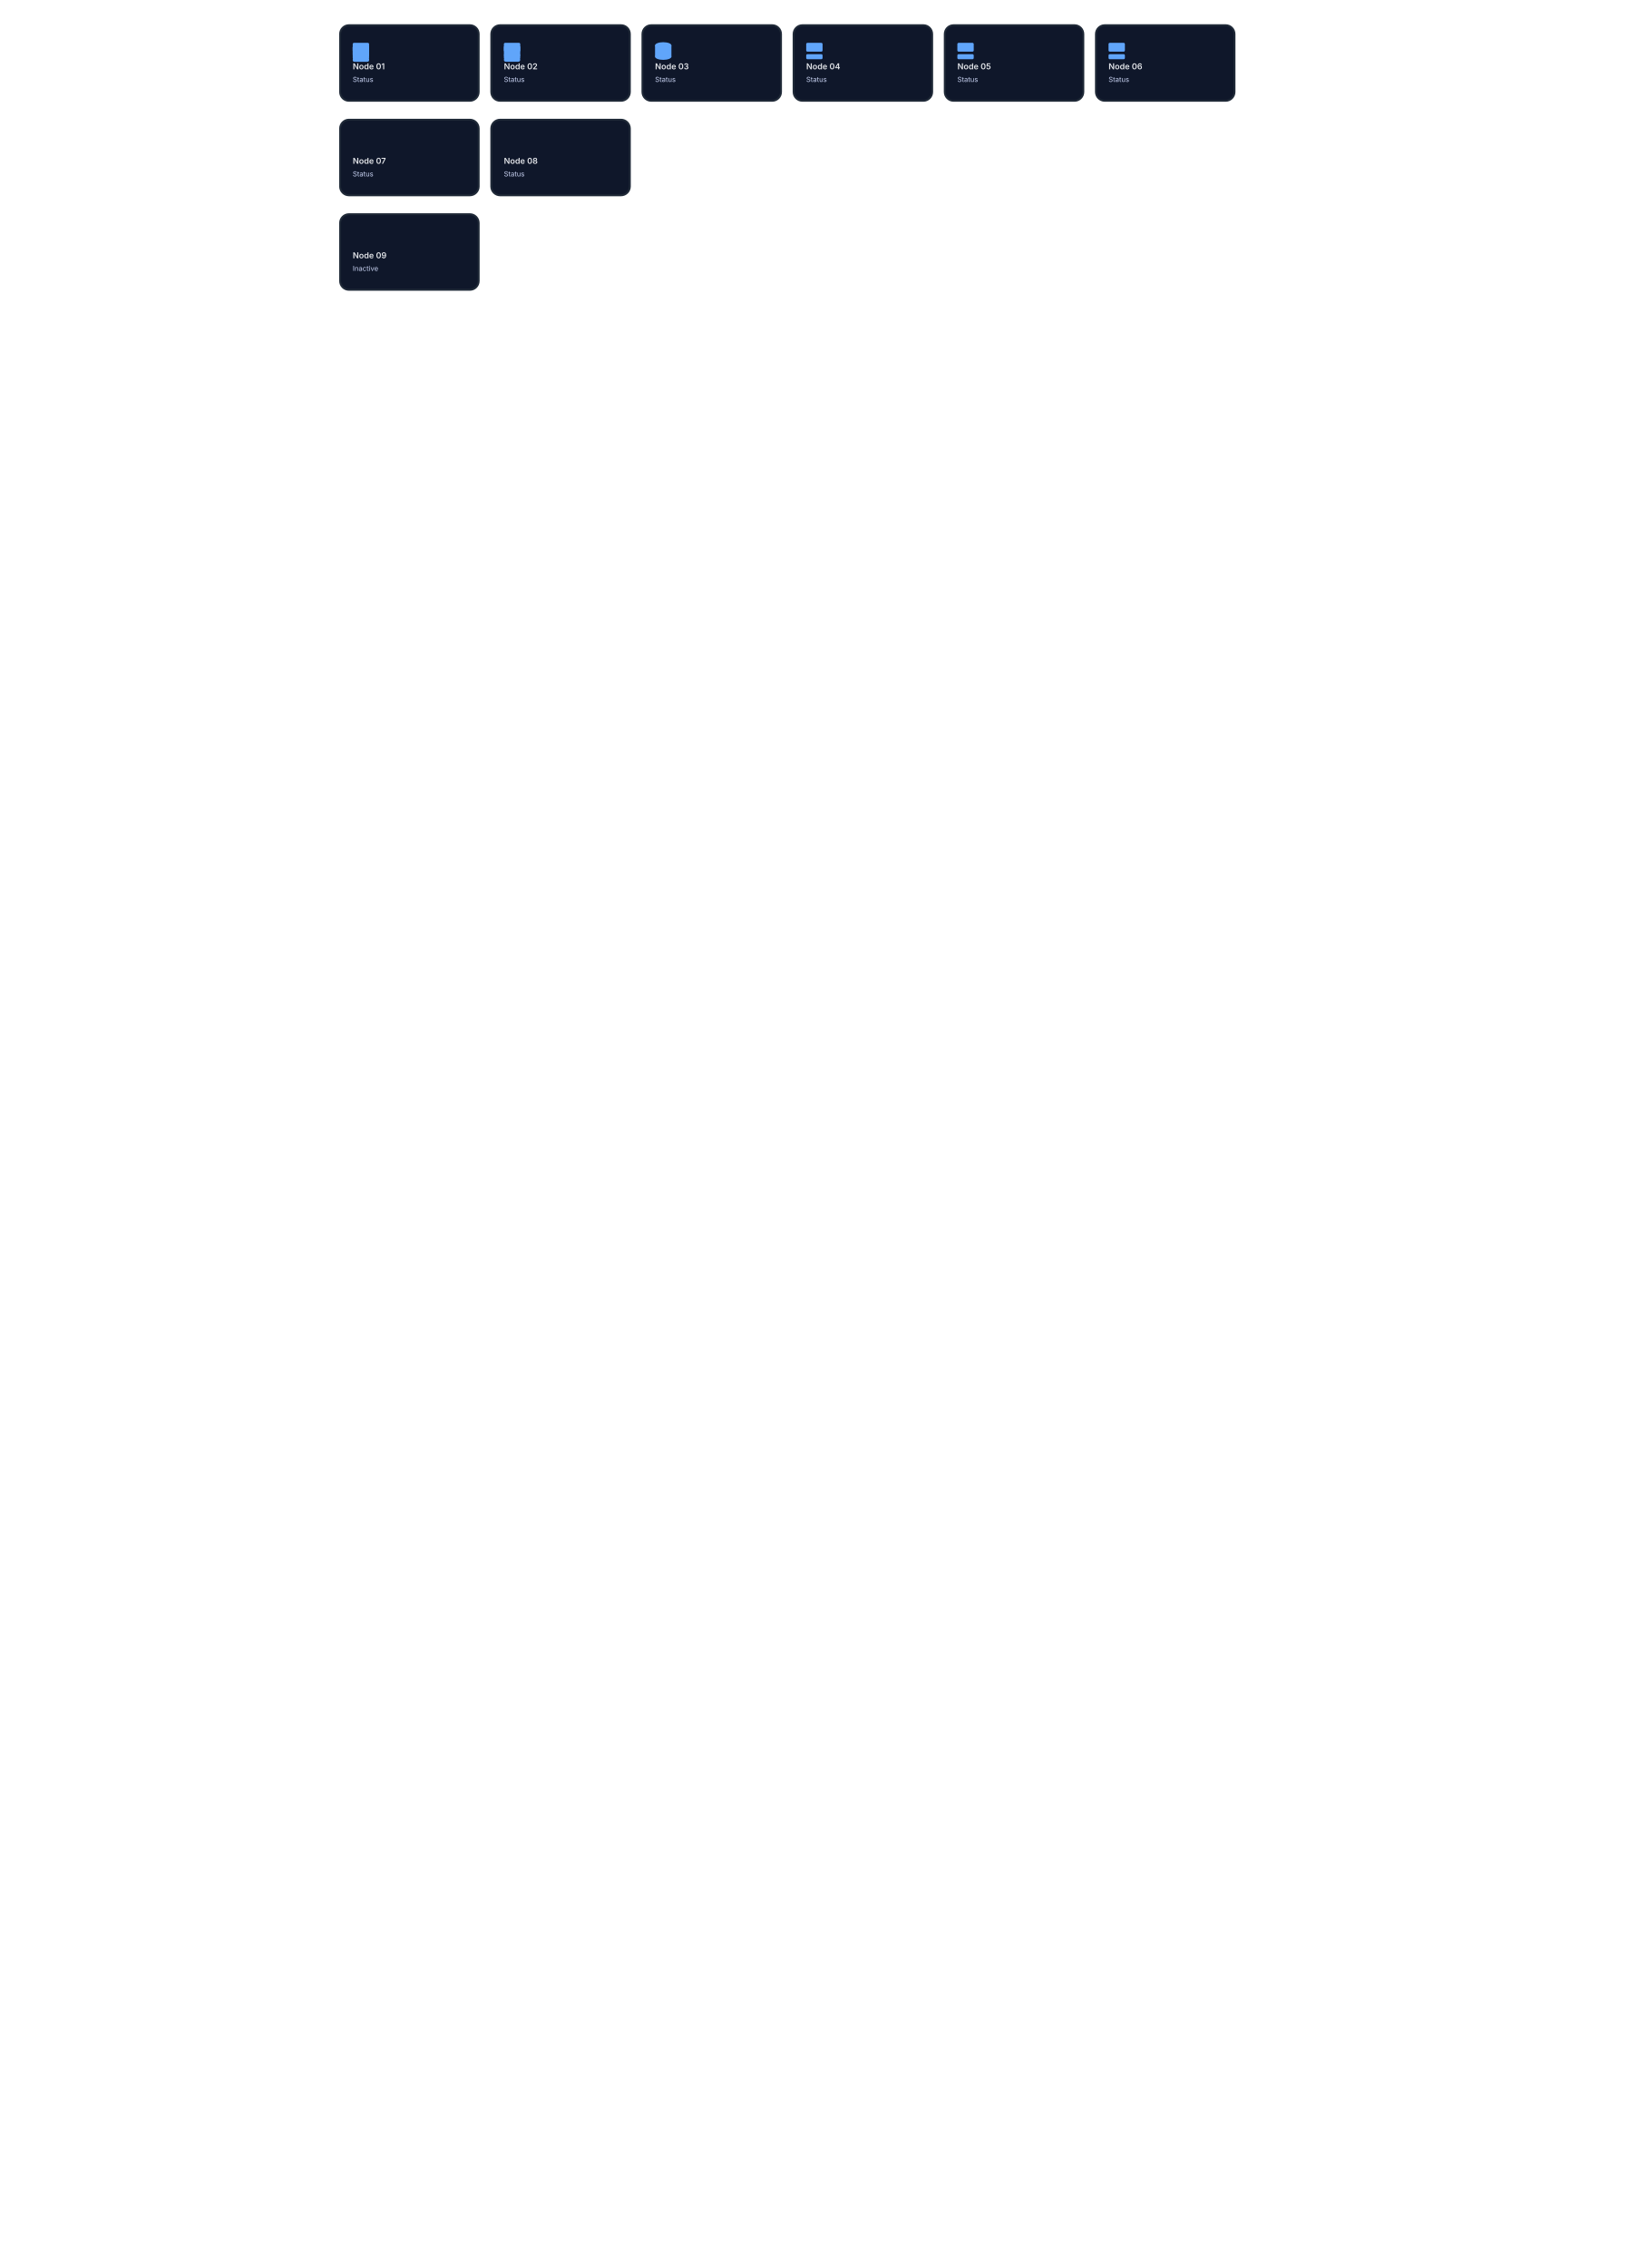
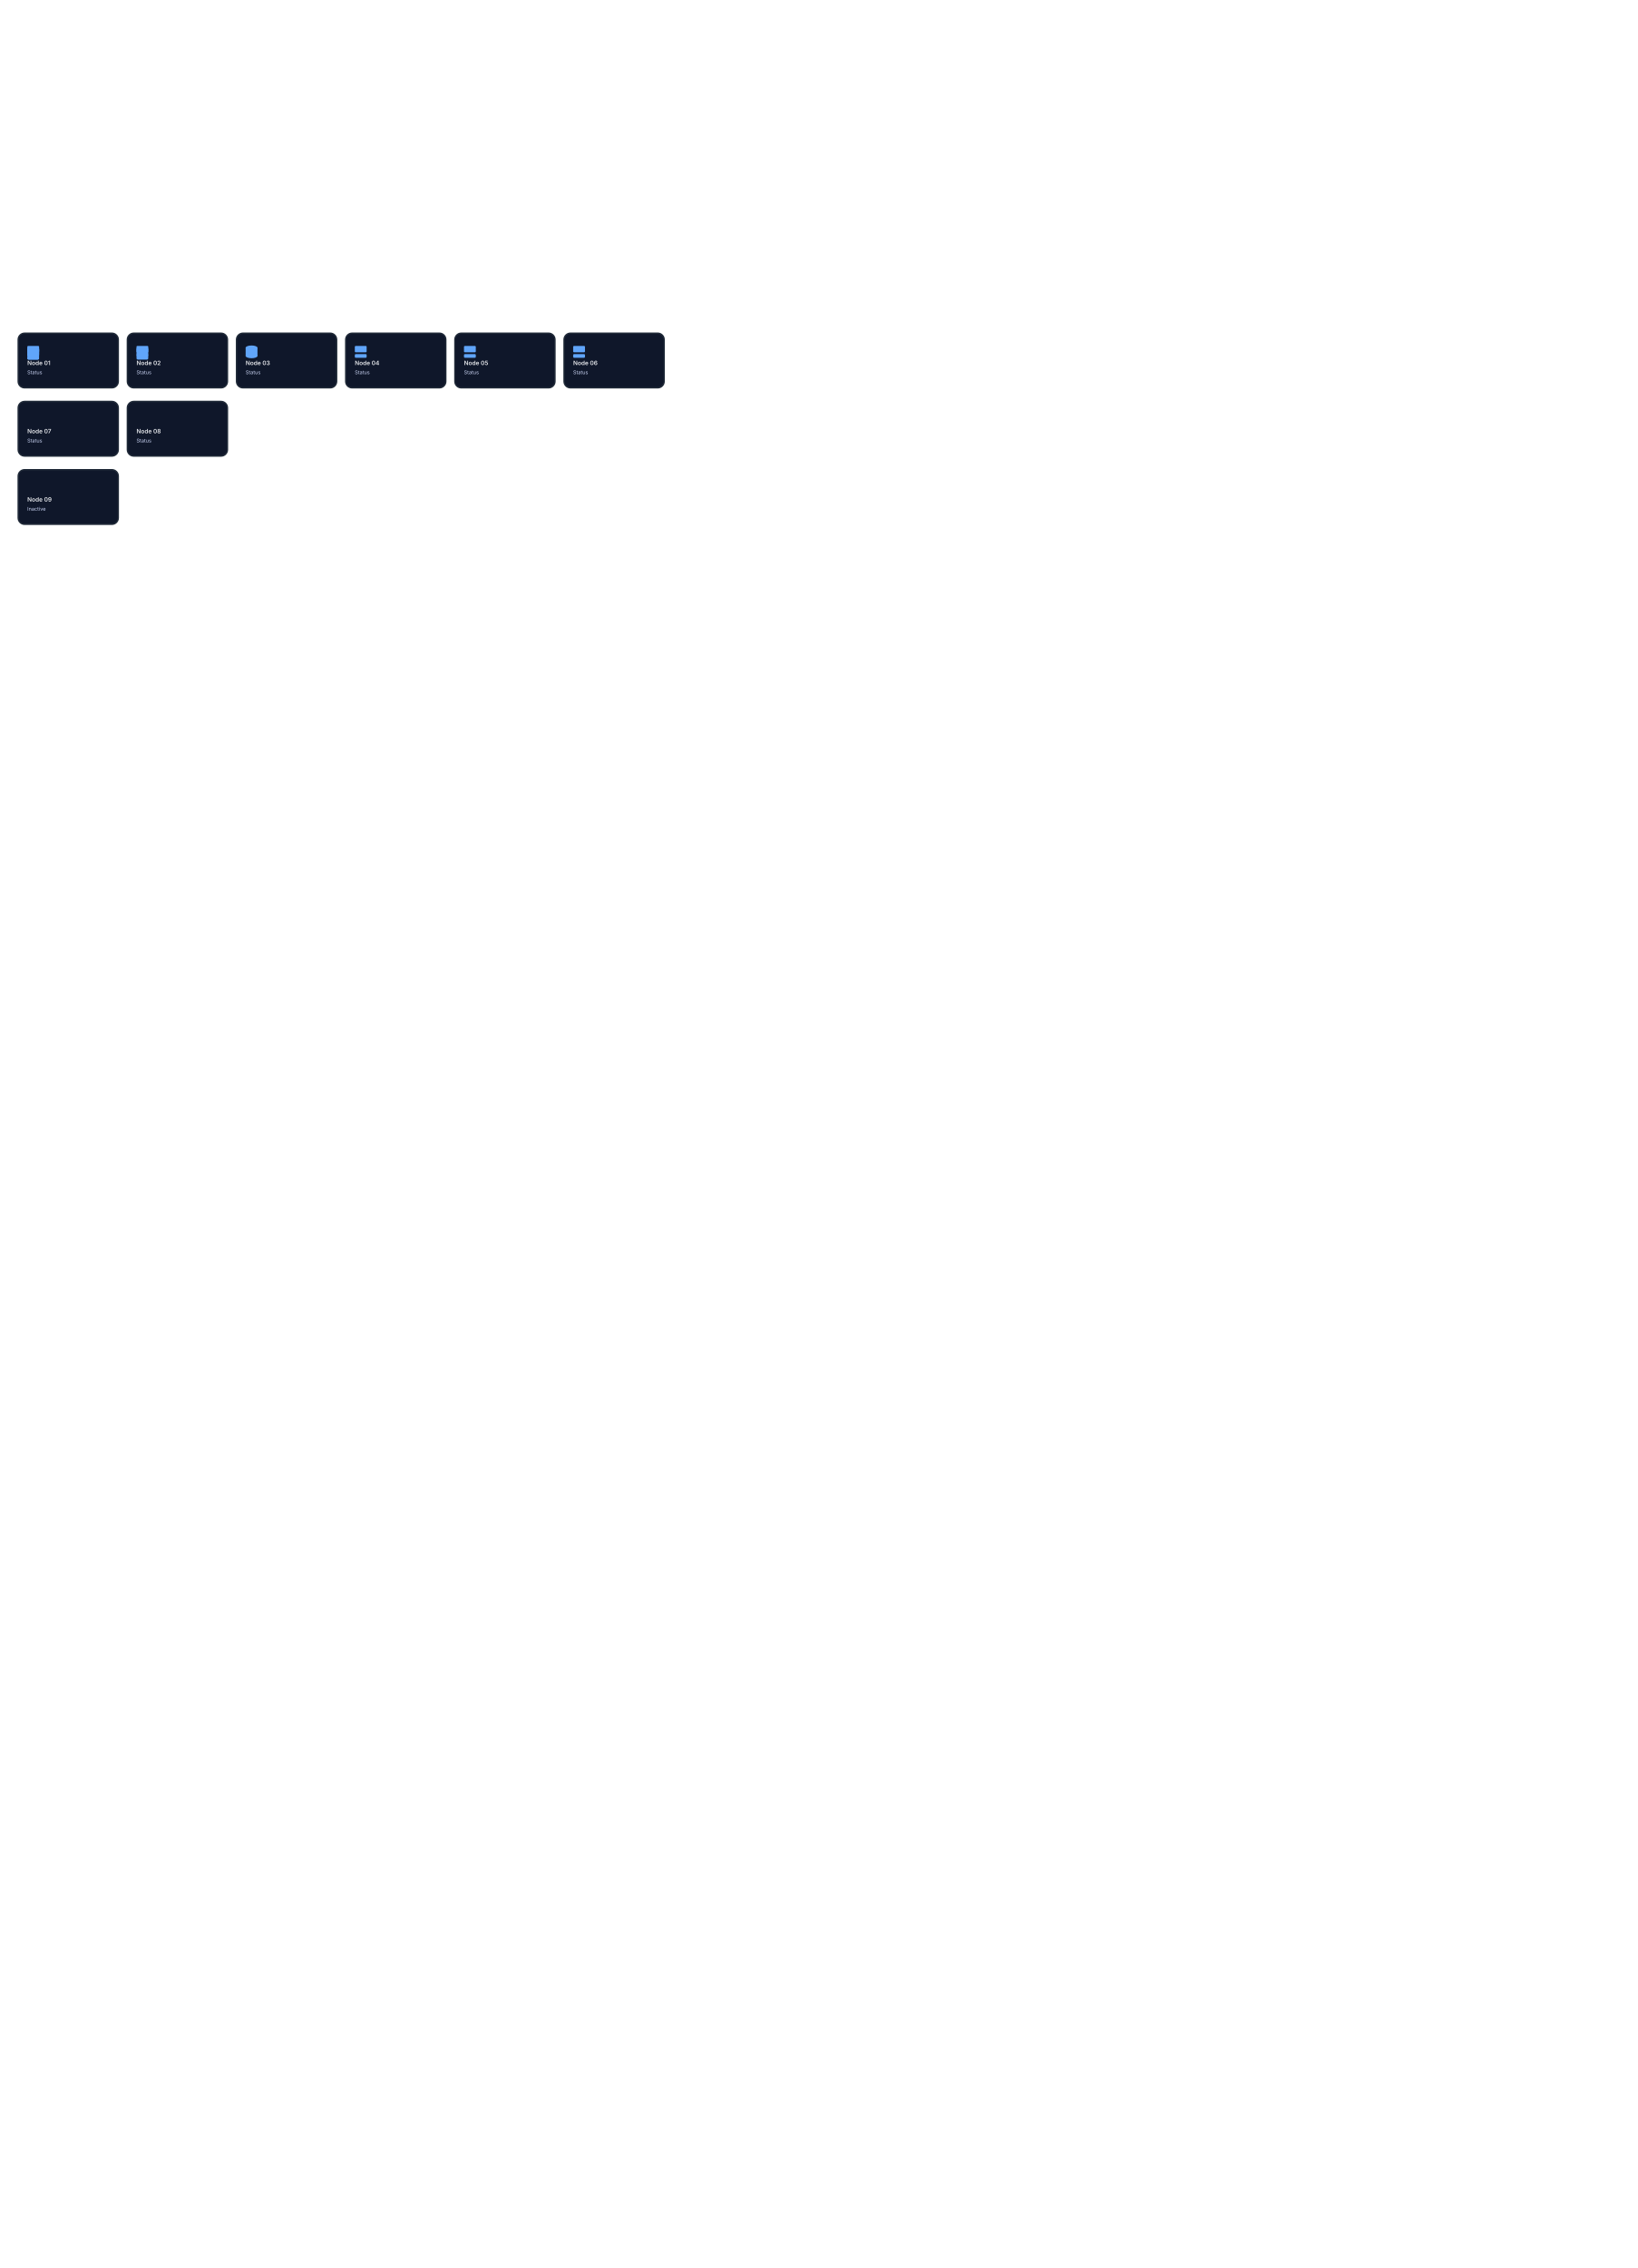
- <svg xmlns="http://www.w3.org/2000/svg" width="2600" height="3600" viewBox="0 0 1600 3600" style="background:#0b1220; font-family: Inter, Arial, sans-serif;">
+ <svg xmlns="http://www.w3.org/2000/svg" width="2600" height="3600" viewBox="0 0 3600 3600" style="background:#0b1220; font-family: Inter, Arial, sans-serif;">
  <defs>
    <style>
      .card { fill:#0f172a; stroke:#1f2937; stroke-width:3; rx:14; }
      .title { fill:#e5e7eb; font-size:13px; font-weight:600; }
      .metric { fill:#cbd5f5; font-size:11px; }
      .icon-fill { fill:#60a5fa; }
    </style>
  </defs>
  <g id="cell-node_01_status">
    <rect class="card" x="40" y="40" width="220" height="120" />
    <rect class="icon-fill" x="60" y="68" width="26" height="14" rx="2" />
    <rect class="icon-fill" x="60" y="86" width="26" height="8" rx="2" />
    <text class="title" x="60" y="110">Node 01</text>
    <text class="metric" x="60" y="130">Status</text>
  </g>
  <g id="cell-node_02_status">
    <rect class="card" x="280" y="40" width="220" height="120" />
    <rect class="icon-fill" x="300" y="68" width="26" height="14" rx="2" />
    <rect class="icon-fill" x="300" y="86" width="26" height="8" rx="2" />
    <text class="title" x="300" y="110">Node 02</text>
    <text class="metric" x="300" y="130">Status</text>
  </g>
  <g id="cell-node_03_status">
    <rect class="card" x="520" y="40" width="220" height="120" />
    <ellipse class="icon-fill" cx="553" cy="72" rx="13" ry="5" />
    <rect class="icon-fill" x="540" y="72" width="26" height="18" />
    <ellipse class="icon-fill" cx="553" cy="90" rx="13" ry="5" />
    <text class="title" x="540" y="110">Node 03</text>
    <text class="metric" x="540" y="130">Status</text>
  </g>
  <g id="cell-node_04_status">
    <rect class="card" x="760" y="40" width="220" height="120" />
    <rect class="icon-fill" x="780" y="68" width="26" height="14" rx="2" />
    <rect class="icon-fill" x="780" y="86" width="26" height="8" rx="2" />
    <text class="title" x="780" y="110">Node 04</text>
    <text class="metric" x="780" y="130">Status</text>
  </g>
  <g id="cell-node_05_status">
    <rect class="card" x="1000" y="40" width="220" height="120" />
    <rect class="icon-fill" x="1020" y="68" width="26" height="14" rx="2" />
    <rect class="icon-fill" x="1020" y="86" width="26" height="8" rx="2" />
    <text class="title" x="1020" y="110">Node 05</text>
    <text class="metric" x="1020" y="130">Status</text>
  </g>
  <g id="cell-node_06_status">
    <rect class="card" x="1240" y="40" width="220" height="120" />
    <rect class="icon-fill" x="1260" y="68" width="26" height="14" rx="2" />
    <rect class="icon-fill" x="1260" y="86" width="26" height="8" rx="2" />
    <text class="title" x="1260" y="110">Node 06</text>
    <text class="metric" x="1260" y="130">Status</text>
  </g>
  <g id="cell-node_07_status">
    <rect class="card" x="40" y="190" width="220" height="120" />
    <rect class="icon-fill" x="60" y="72" width="26" height="18" rx="3" />
    <rect class="icon-fill" x="60" y="92" width="26" height="6" rx="3" />
    <text class="title" x="60" y="260">Node 07</text>
    <text class="metric" x="60" y="280">Status</text>
  </g>
  <g id="cell-node_08_status">
    <rect class="card" x="280" y="190" width="220" height="120" />
    <rect class="icon-fill" x="300" y="72" width="26" height="18" rx="3" />
    <rect class="icon-fill" x="300" y="92" width="26" height="6" rx="3" />
    <text class="title" x="300" y="260">Node 08</text>
    <text class="metric" x="300" y="280">Status</text>
  </g>
  <g id="cell-node_09_status">
    <rect class="card" x="40" y="340" width="220" height="120" />
    <rect class="icon-fill" x="60" y="72" width="26" height="18" rx="3" />
    <rect class="icon-fill" x="60" y="92" width="26" height="6" rx="3" />
    <text class="title" x="60" y="410">Node 09</text>
    <text class="metric" x="60" y="430">Inactive</text>
  </g>
</svg>
